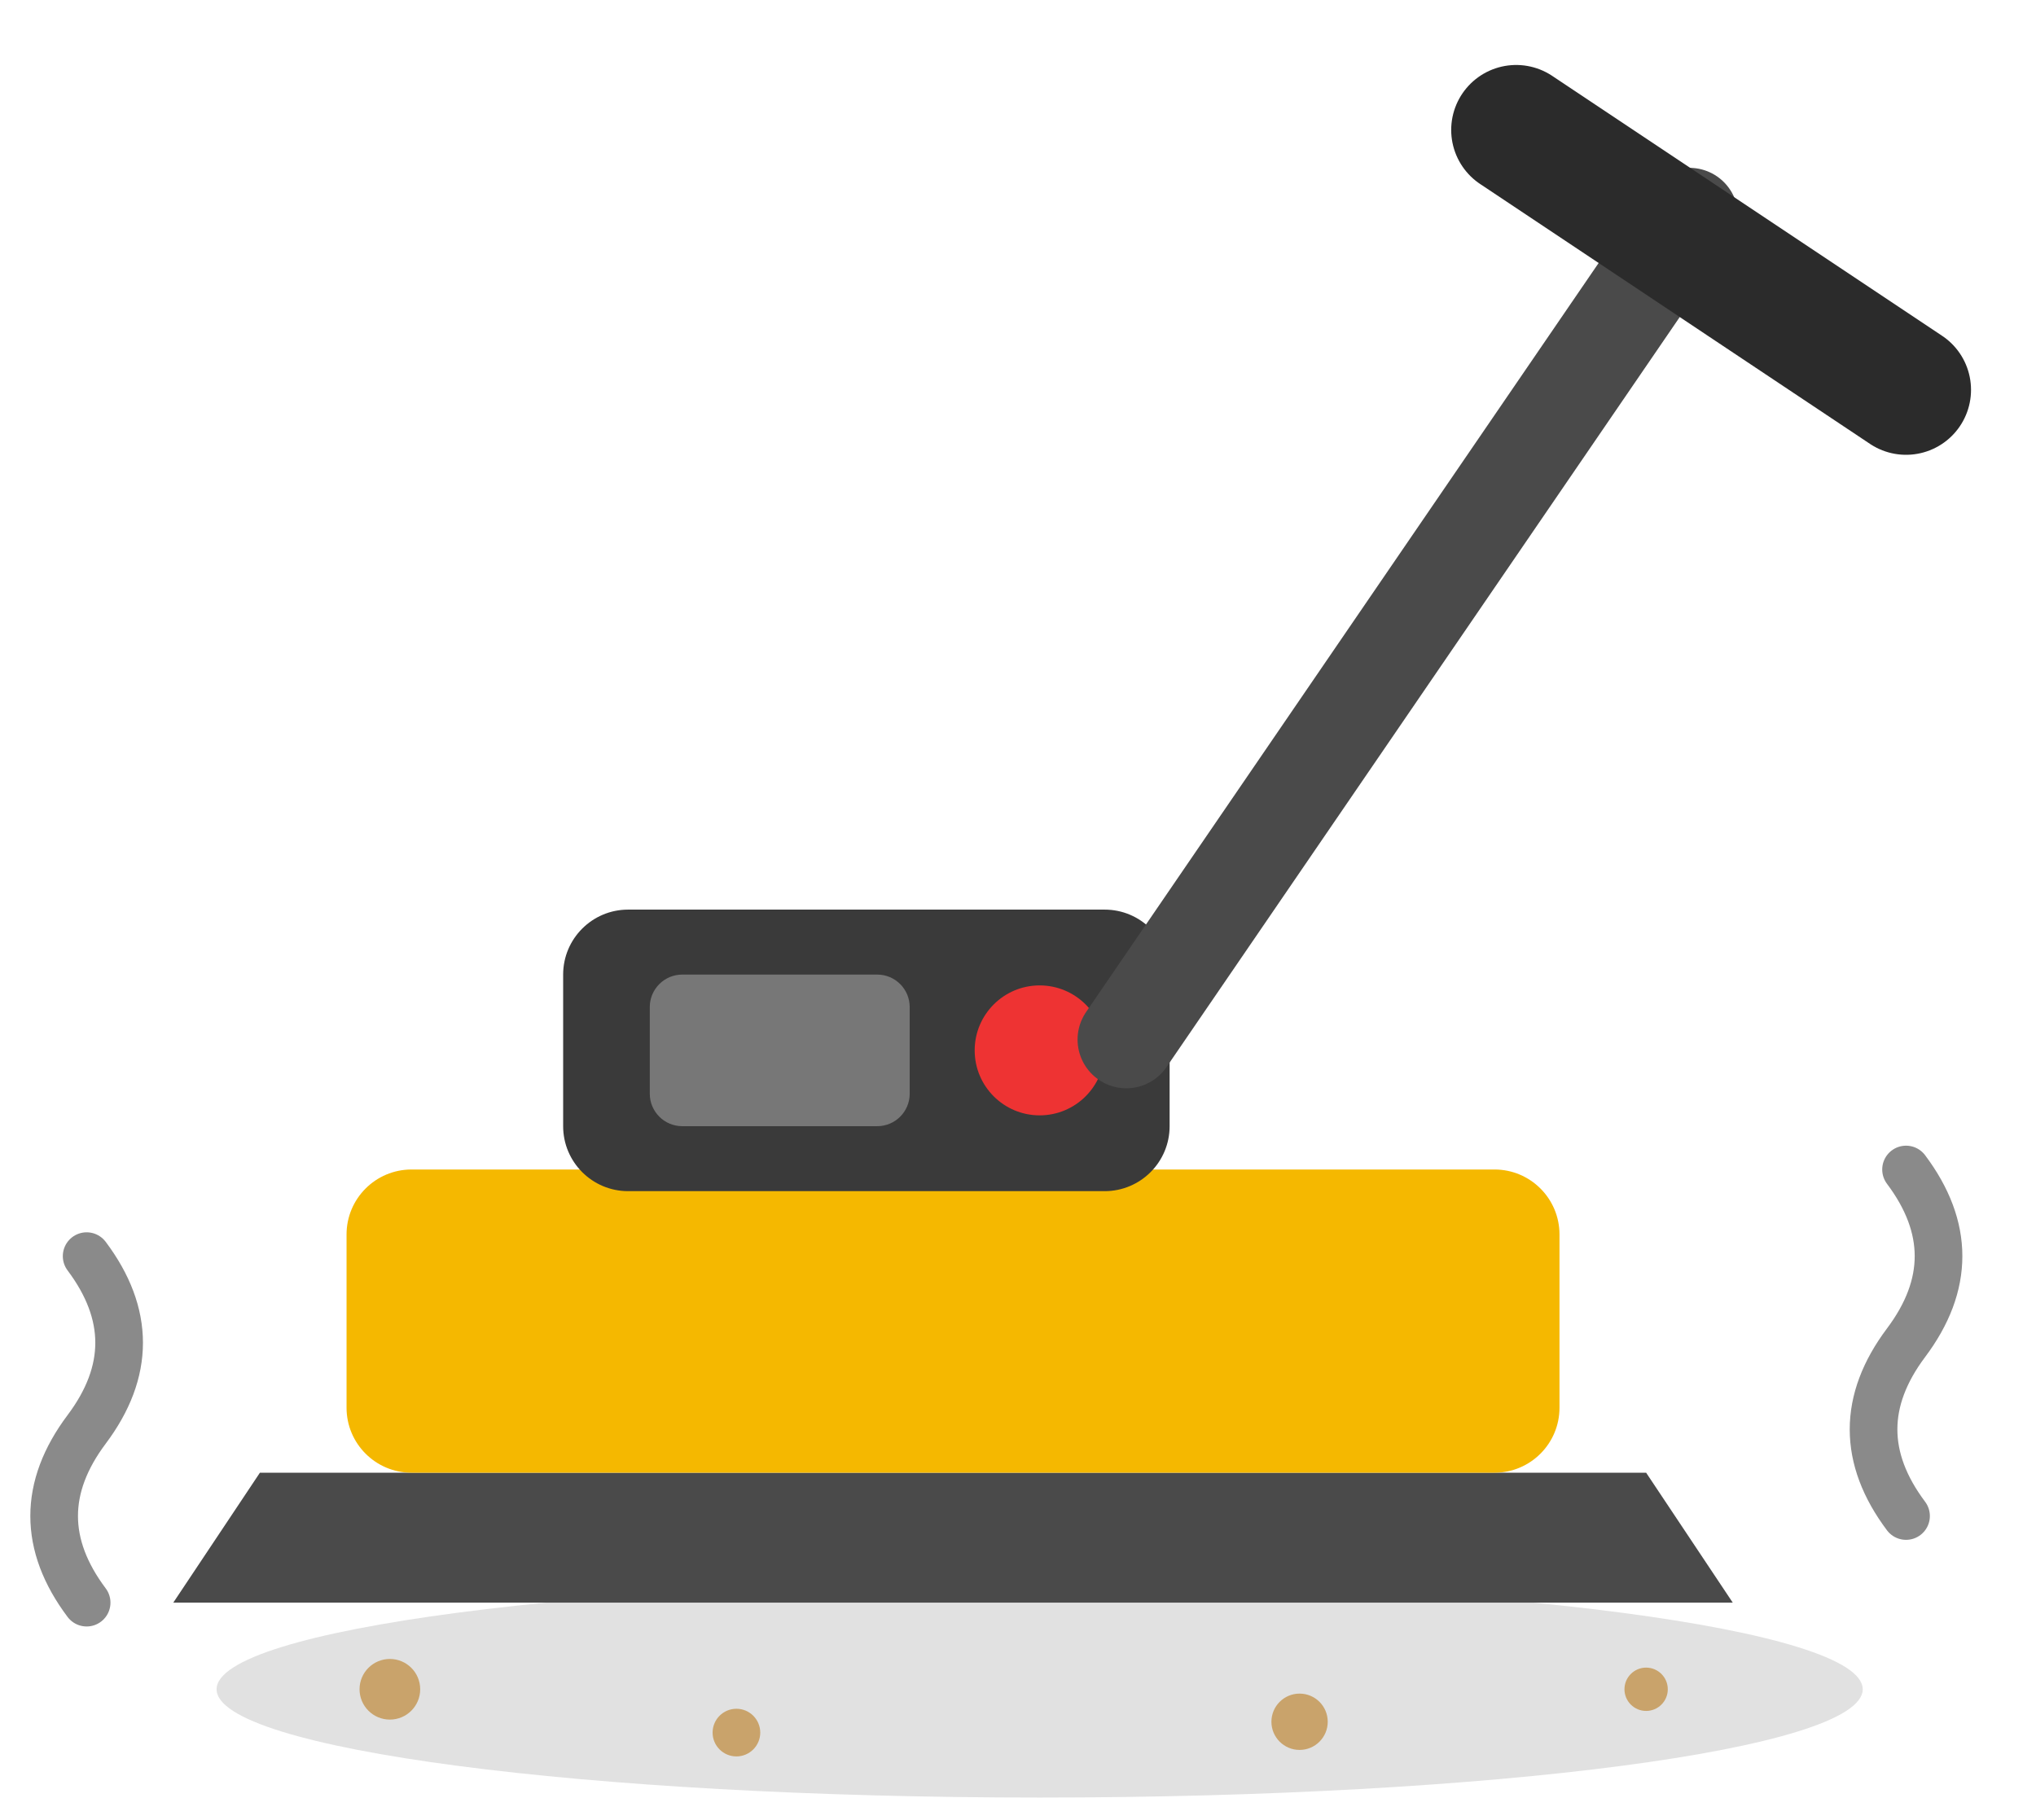
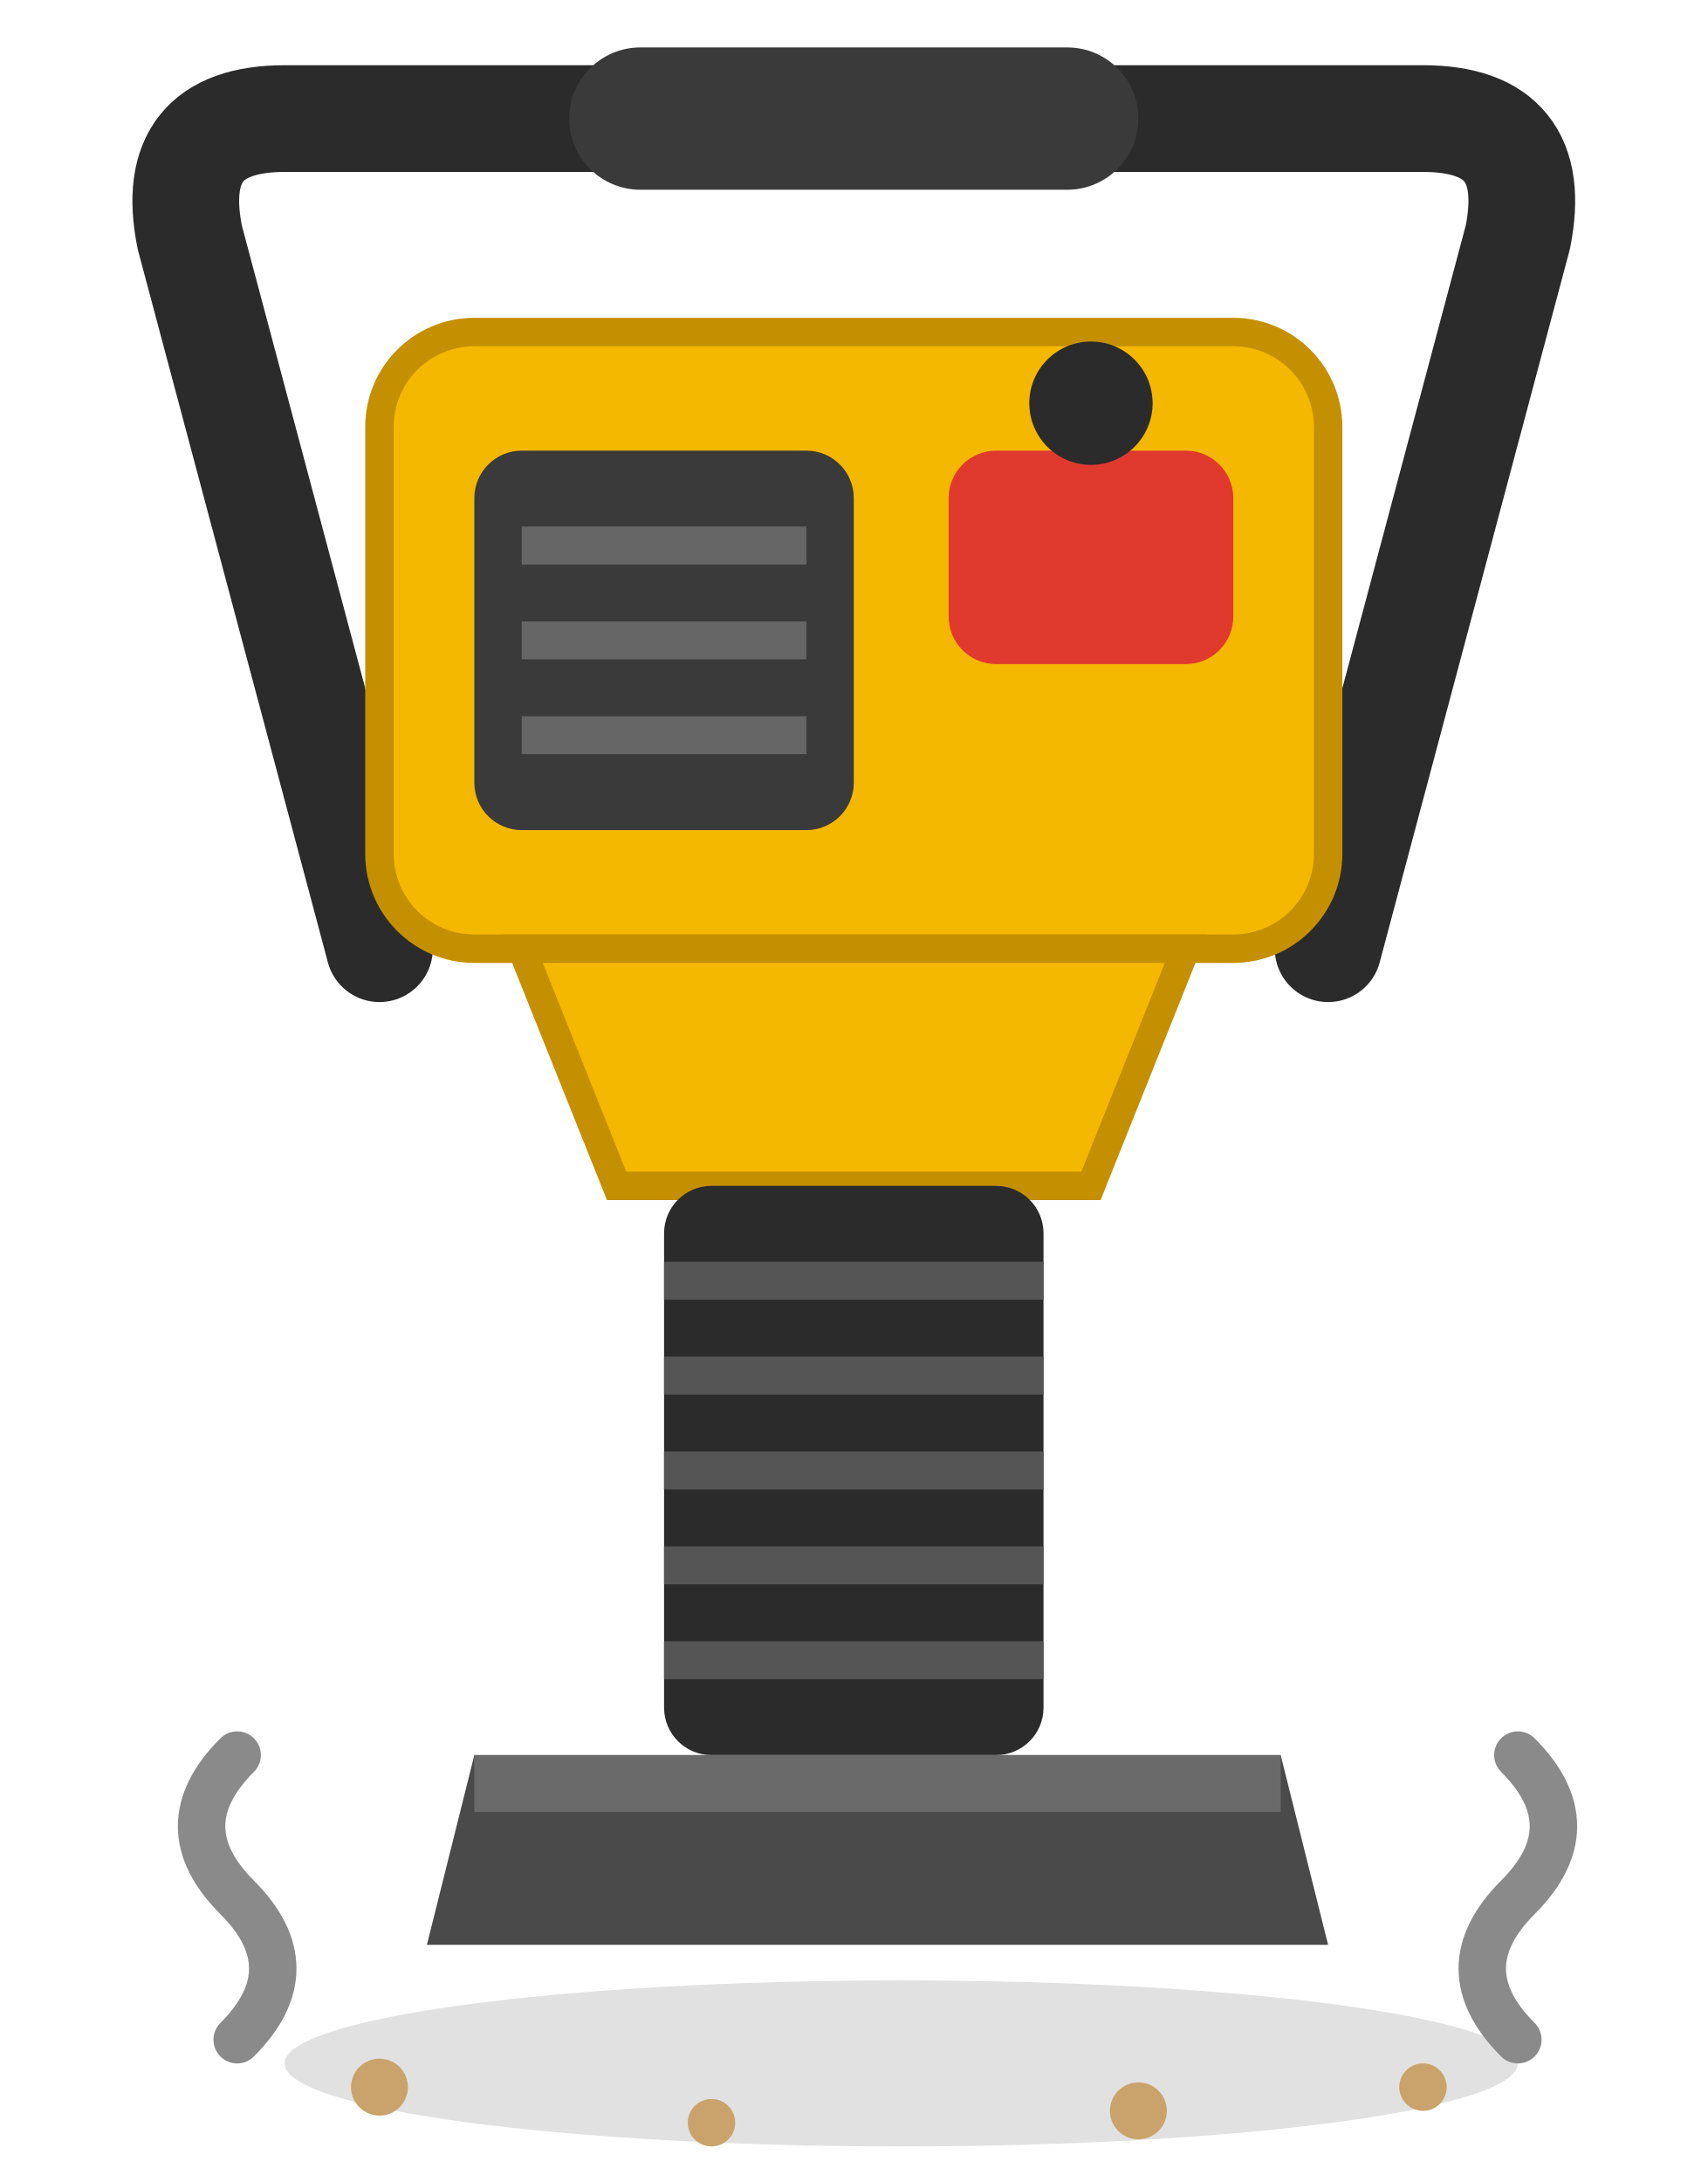
- <svg xmlns="http://www.w3.org/2000/svg" viewBox="2 12 94 84">
-   <ellipse cx="50" cy="90" rx="38" ry="5" fill="#000" opacity=".12" />
-   <path d="M14 80 H78 L82 86 H10 Z" fill="#4a4a4a" />
-   <rect x="18" y="66" width="56" height="14" rx="3" fill="#f5b800" />
-   <rect x="28" y="54" width="28" height="13" rx="3" fill="#3a3a3a" />
-   <rect x="32" y="57" width="12" height="7" rx="1.5" fill="#777" />
-   <circle cx="50" cy="60.5" r="3" fill="#e33" />
-   <path d="M54 60 L80 22" stroke="#4a4a4a" stroke-width="4.5" stroke-linecap="round" />
-   <path d="M72 18 L90 30" stroke="#2b2b2b" stroke-width="6" stroke-linecap="round" />
-   <g stroke="#8a8a8a" stroke-width="2.2" stroke-linecap="round" fill="none">
-     <path d="M6 70 q3 4 0 8 q-3 4 0 8" />
-     <path d="M90 66 q3 4 0 8 q-3 4 0 8" />
+ <svg xmlns="http://www.w3.org/2000/svg" viewBox="14 6 72 92">
+   <ellipse cx="52" cy="93" rx="26" ry="3.5" fill="#000" opacity=".12" />
+   <path d="M30 46 L22 16 Q21 11 26 11 H74 Q79 11 78 16 L70 46" fill="none" stroke="#2b2b2b" stroke-width="4.5" stroke-linecap="round" stroke-linejoin="round" />
+   <rect x="38" y="8" width="24" height="6" rx="3" fill="#3a3a3a" />
+   <rect x="30" y="20" width="40" height="26" rx="4" fill="#f5b800" stroke="#c48f00" stroke-width="1.2" />
+   <rect x="34" y="25" width="16" height="16" rx="2" fill="#3a3a3a" />
+   <g stroke="#666" stroke-width="1.6">
+     <path d="M36 29 H48 M36 33 H48 M36 37 H48" />
+   </g>
+   <rect x="54" y="25" width="12" height="9" rx="2" fill="#e03a2f" />
+   <circle cx="60" cy="23" r="2.6" fill="#2b2b2b" />
+   <path d="M36 46 H64 L60 56 H40 Z" fill="#f5b800" stroke="#c48f00" stroke-width="1.2" />
+   <rect x="42" y="56" width="16" height="24" rx="2" fill="#2b2b2b" />
+   <g stroke="#555" stroke-width="1.6">
+     <path d="M42 60 H58 M42 64 H58 M42 68 H58 M42 72 H58 M42 76 H58" />
+   </g>
+   <path d="M34 80 H68 L70 88 H32 Z" fill="#4a4a4a" />
+   <rect x="34" y="80" width="34" height="2.4" fill="#6a6a6a" />
+   <g stroke="#8a8a8a" stroke-width="2" stroke-linecap="round" fill="none">
+     <path d="M24 80 q-3 3 0 6 q3 3 0 6" />
+     <path d="M78 80 q3 3 0 6 q-3 3 0 6" />
  </g>
  <g fill="#c9a36b">
-     <circle cx="20" cy="90" r="1.4" />
-     <circle cx="36" cy="92" r="1.1" />
-     <circle cx="62" cy="91.5" r="1.3" />
-     <circle cx="78" cy="90" r="1" />
+     <circle cx="30" cy="94" r="1.2" />
+     <circle cx="44" cy="95.5" r="1" />
+     <circle cx="62" cy="95" r="1.2" />
+     <circle cx="74" cy="94" r="1" />
  </g>
</svg>
